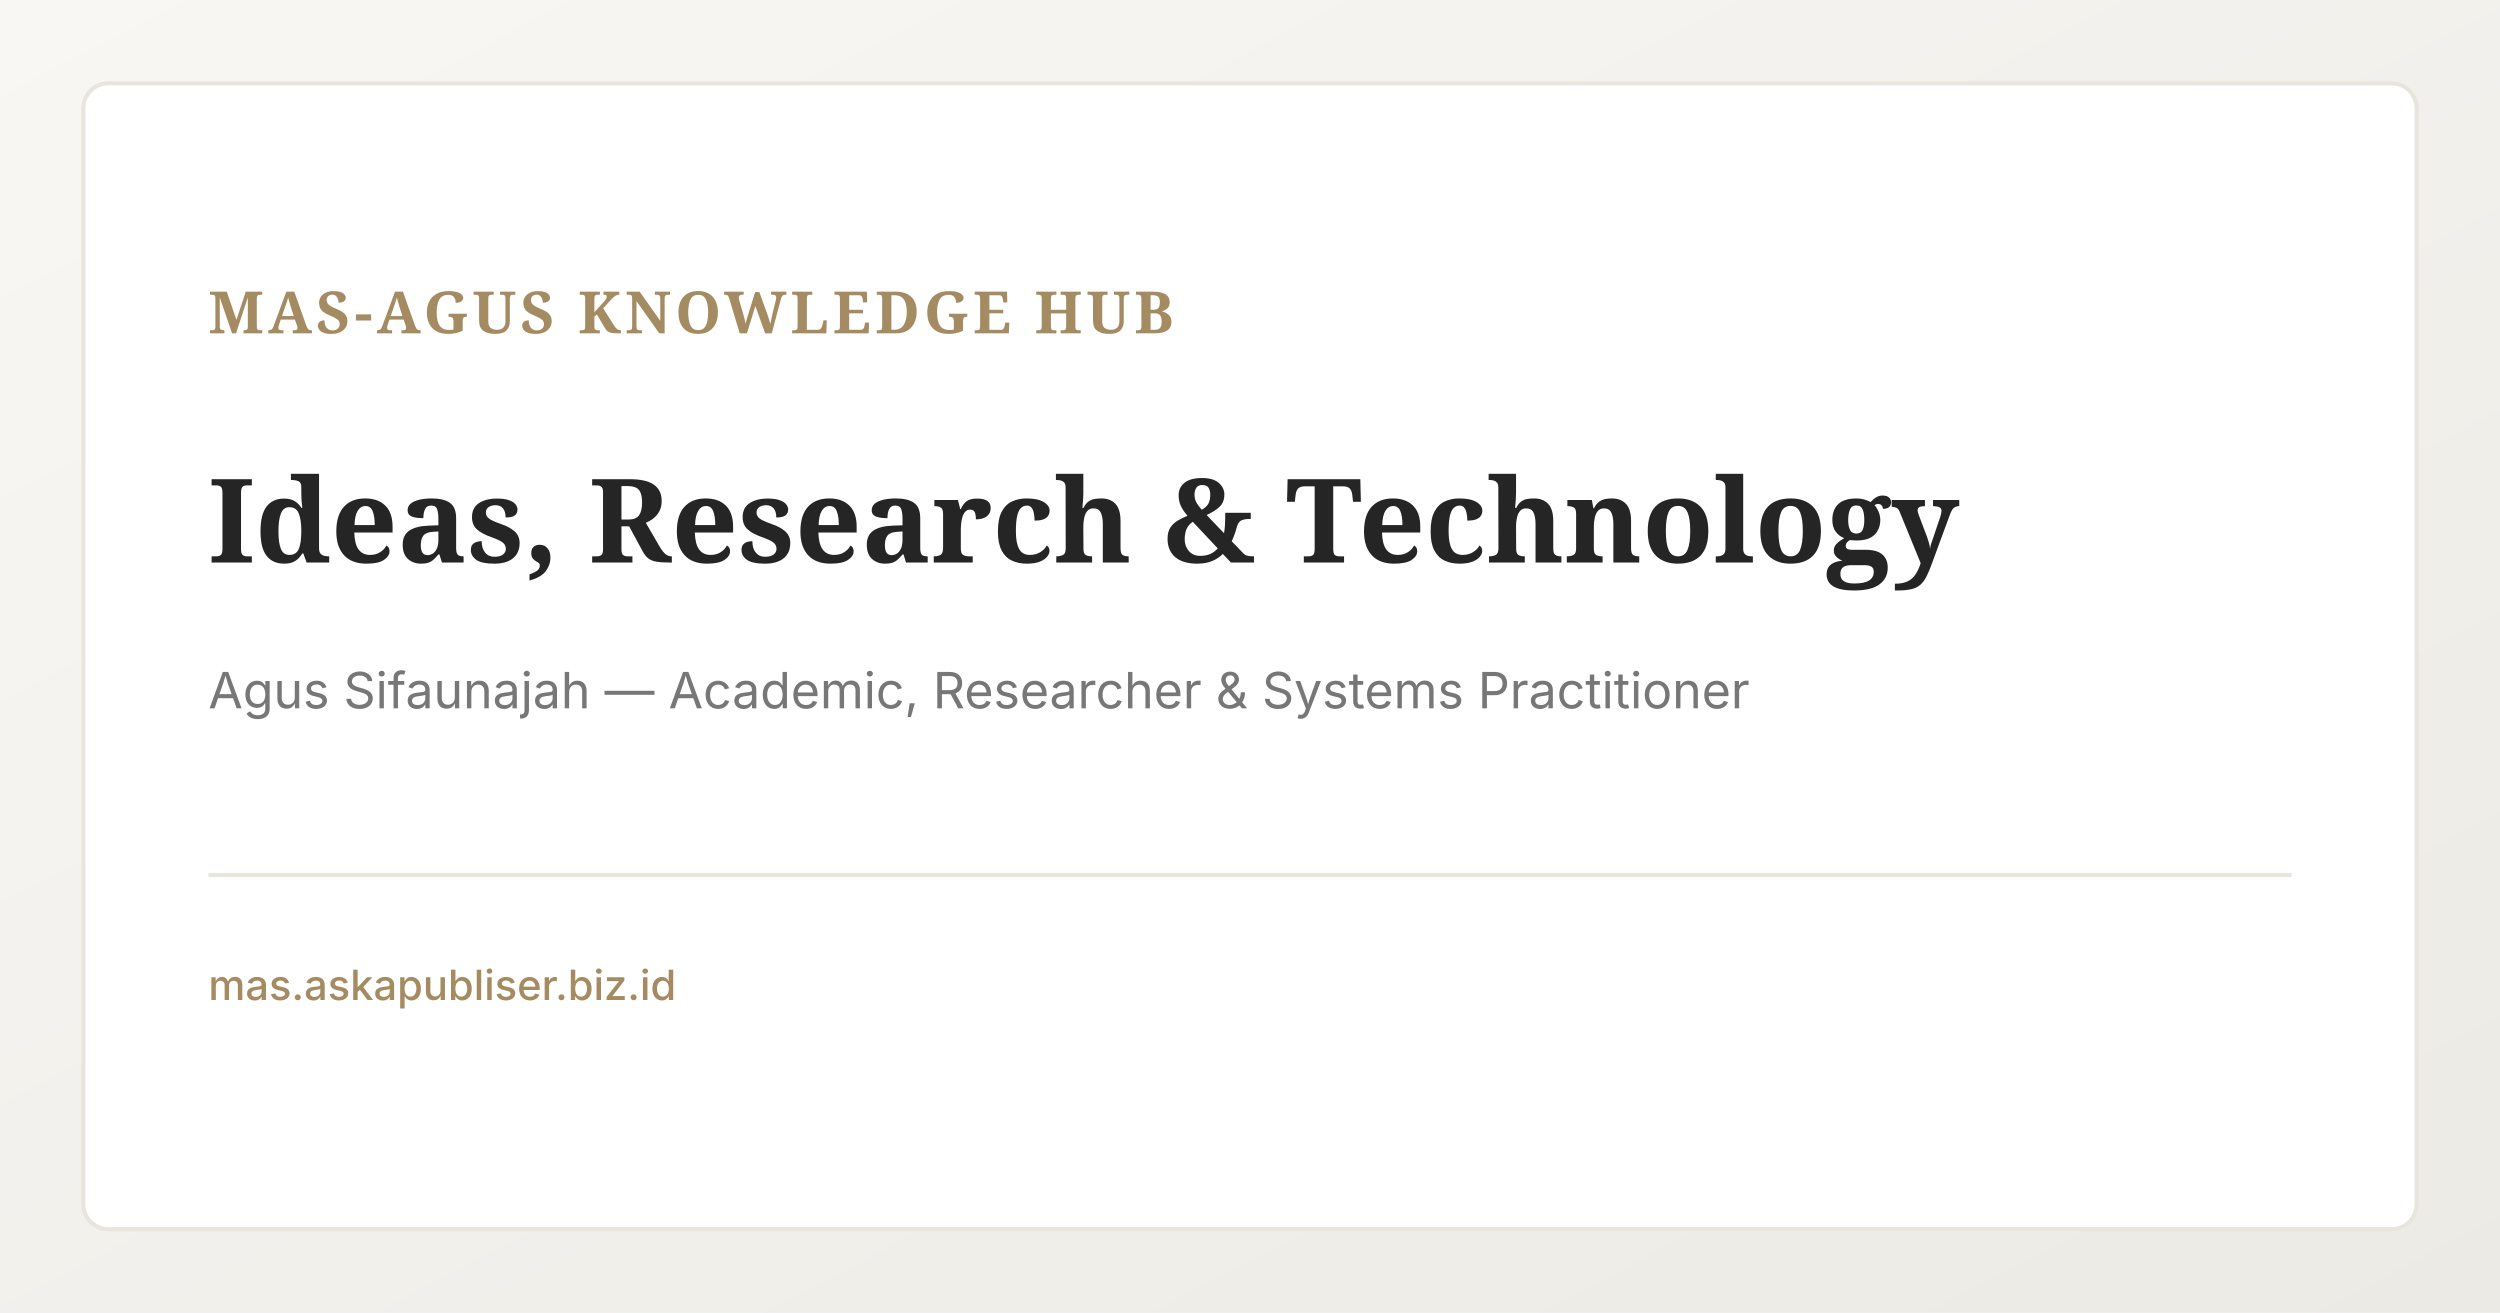
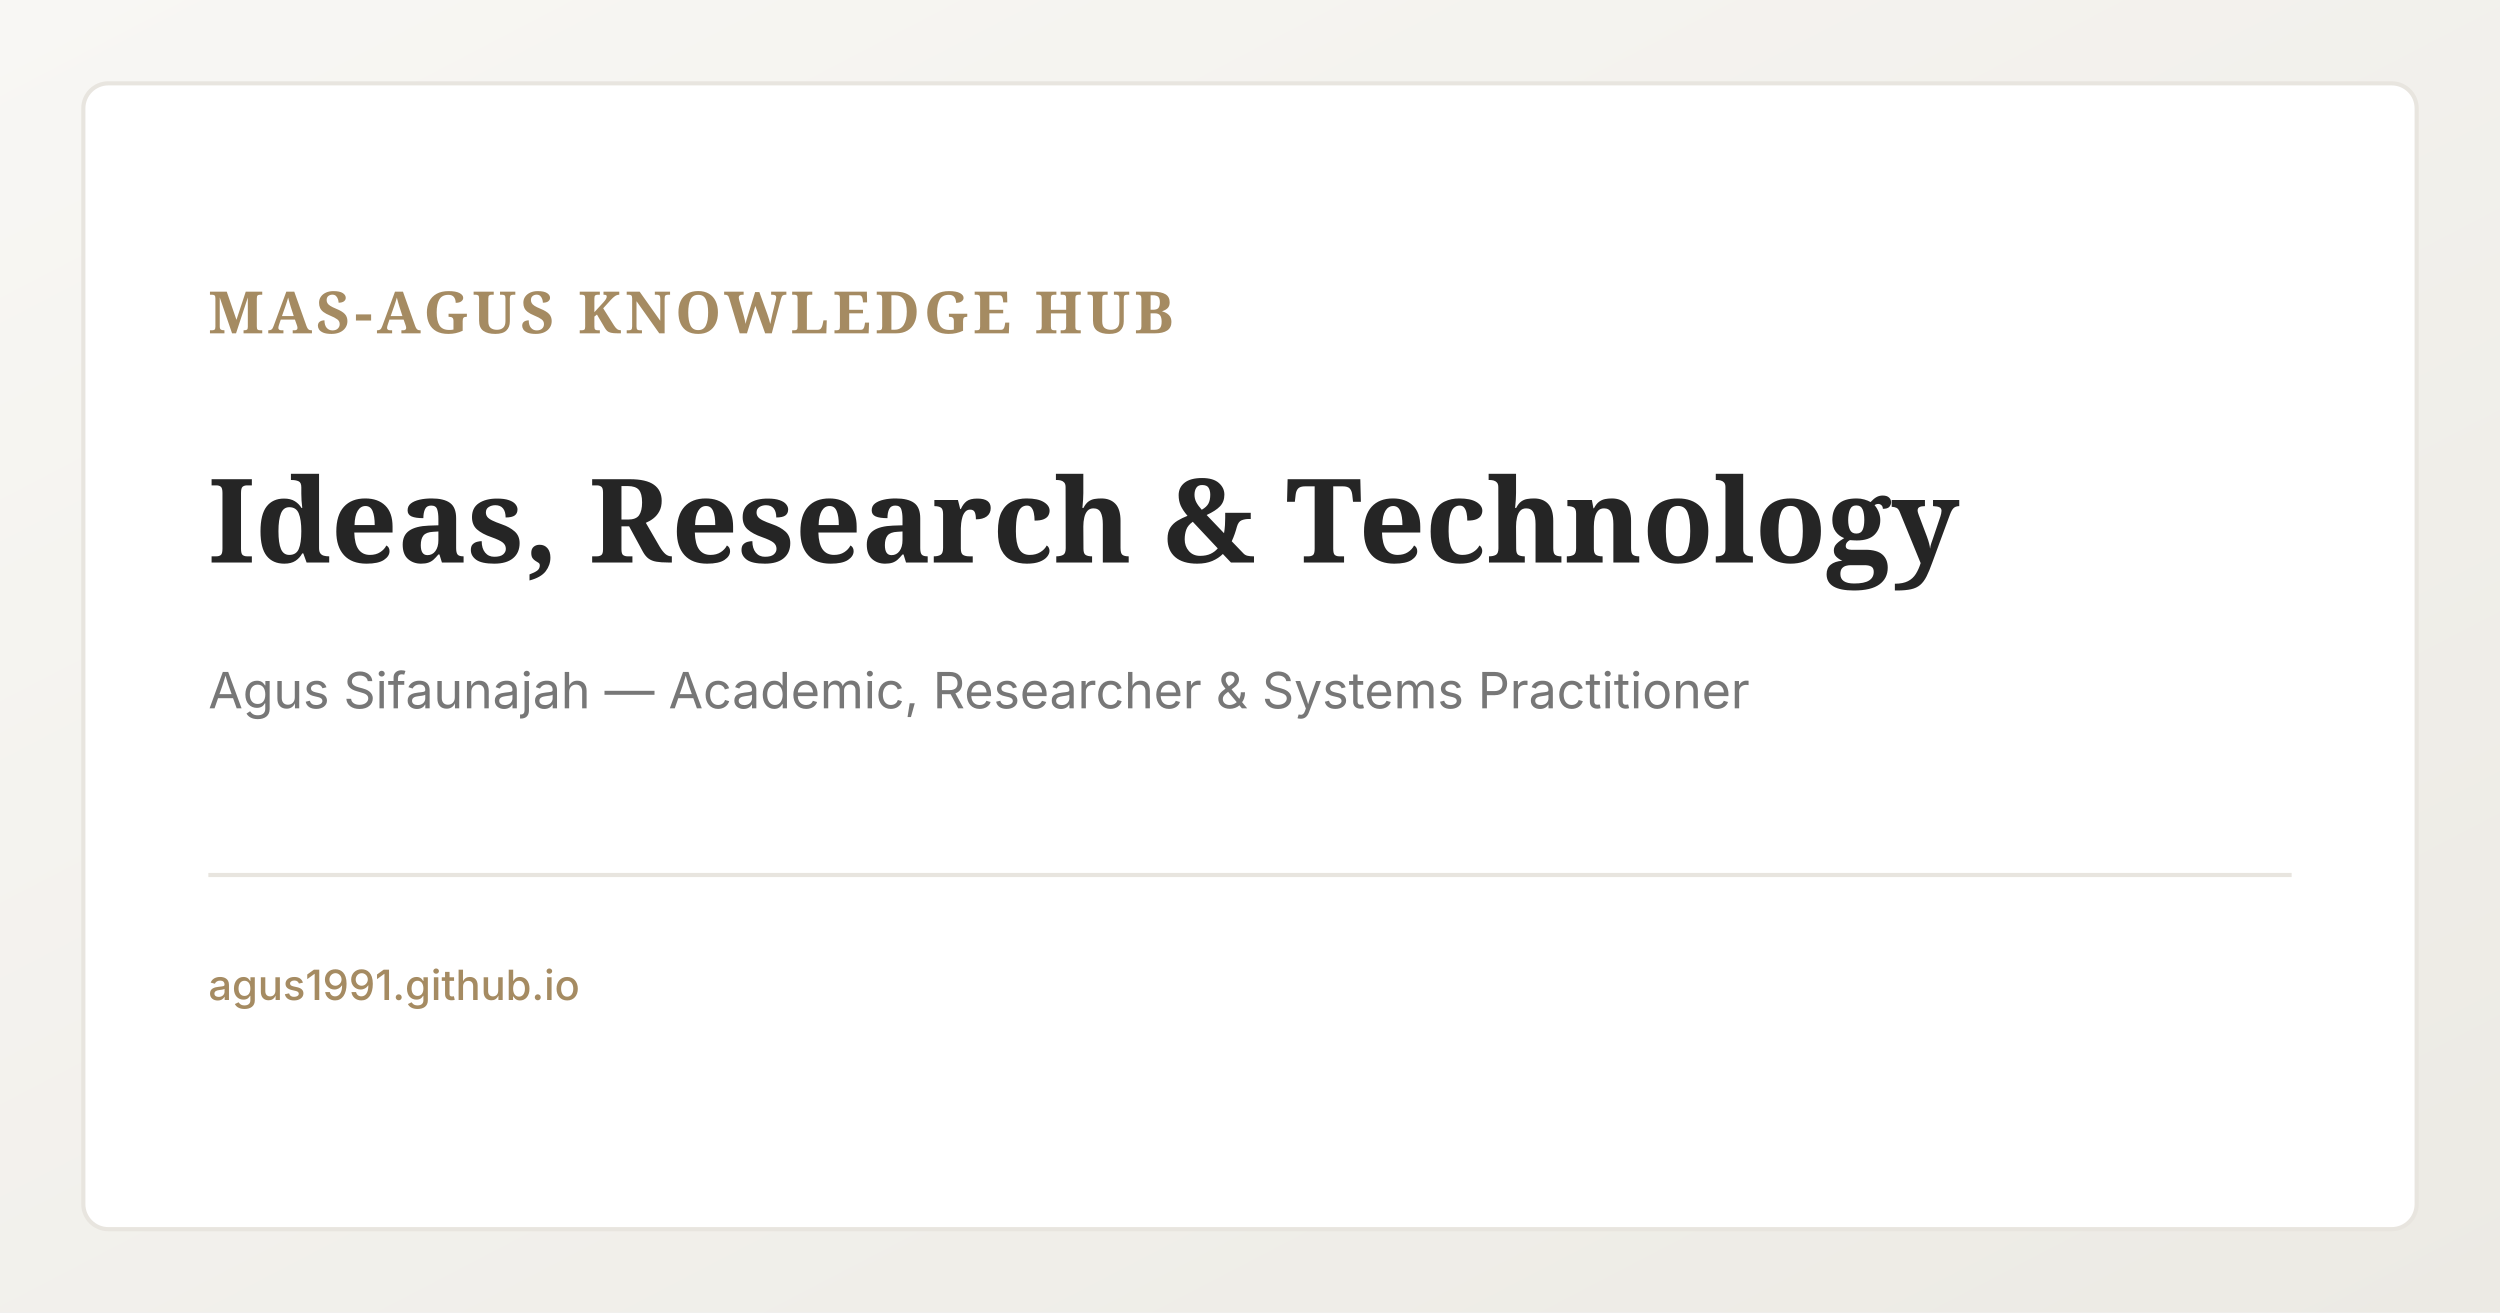
<svg xmlns="http://www.w3.org/2000/svg" viewBox="0 0 1200 630" width="1200" height="630">
  <defs>
    <linearGradient id="bg" x1="0%" y1="0%" x2="100%" y2="100%">
      <stop offset="0%" stop-color="#F8F7F4" />
      <stop offset="100%" stop-color="#ECEAE4" />
    </linearGradient>
  </defs>
  <rect width="1200" height="630" fill="url(#bg)" />
  <rect x="40" y="40" width="1120" height="550" rx="12" fill="#FFFFFF" stroke="#E8E5DF" stroke-width="2" />
  <text x="100" y="160" font-family="Lora, Georgia, serif" font-size="28" font-weight="600" fill="#A58B62" letter-spacing="2">MAS-AGUS KNOWLEDGE HUB</text>
  <text x="100" y="270" font-family="Lora, Georgia, serif" font-size="56" font-weight="700" fill="#252525">Ideas, Research &amp; Technology</text>
  <text x="100" y="340" font-family="Inter, sans-serif" font-size="24" fill="#777777">Agus Sifaunajah — Academic, Researcher &amp; Systems Practitioner</text>
  <line x1="100" y1="420" x2="1100" y2="420" stroke="#E8E5DF" stroke-width="2" />
-   <text x="100" y="480" font-family="Inter, sans-serif" font-size="20" font-weight="500" fill="#A58B62">mas.askapubliser.biz.id</text>
+   <text x="100" y="480" font-family="Inter, sans-serif" font-size="20" font-weight="500" fill="#A58B62">agus1991.github.io</text>
</svg>
